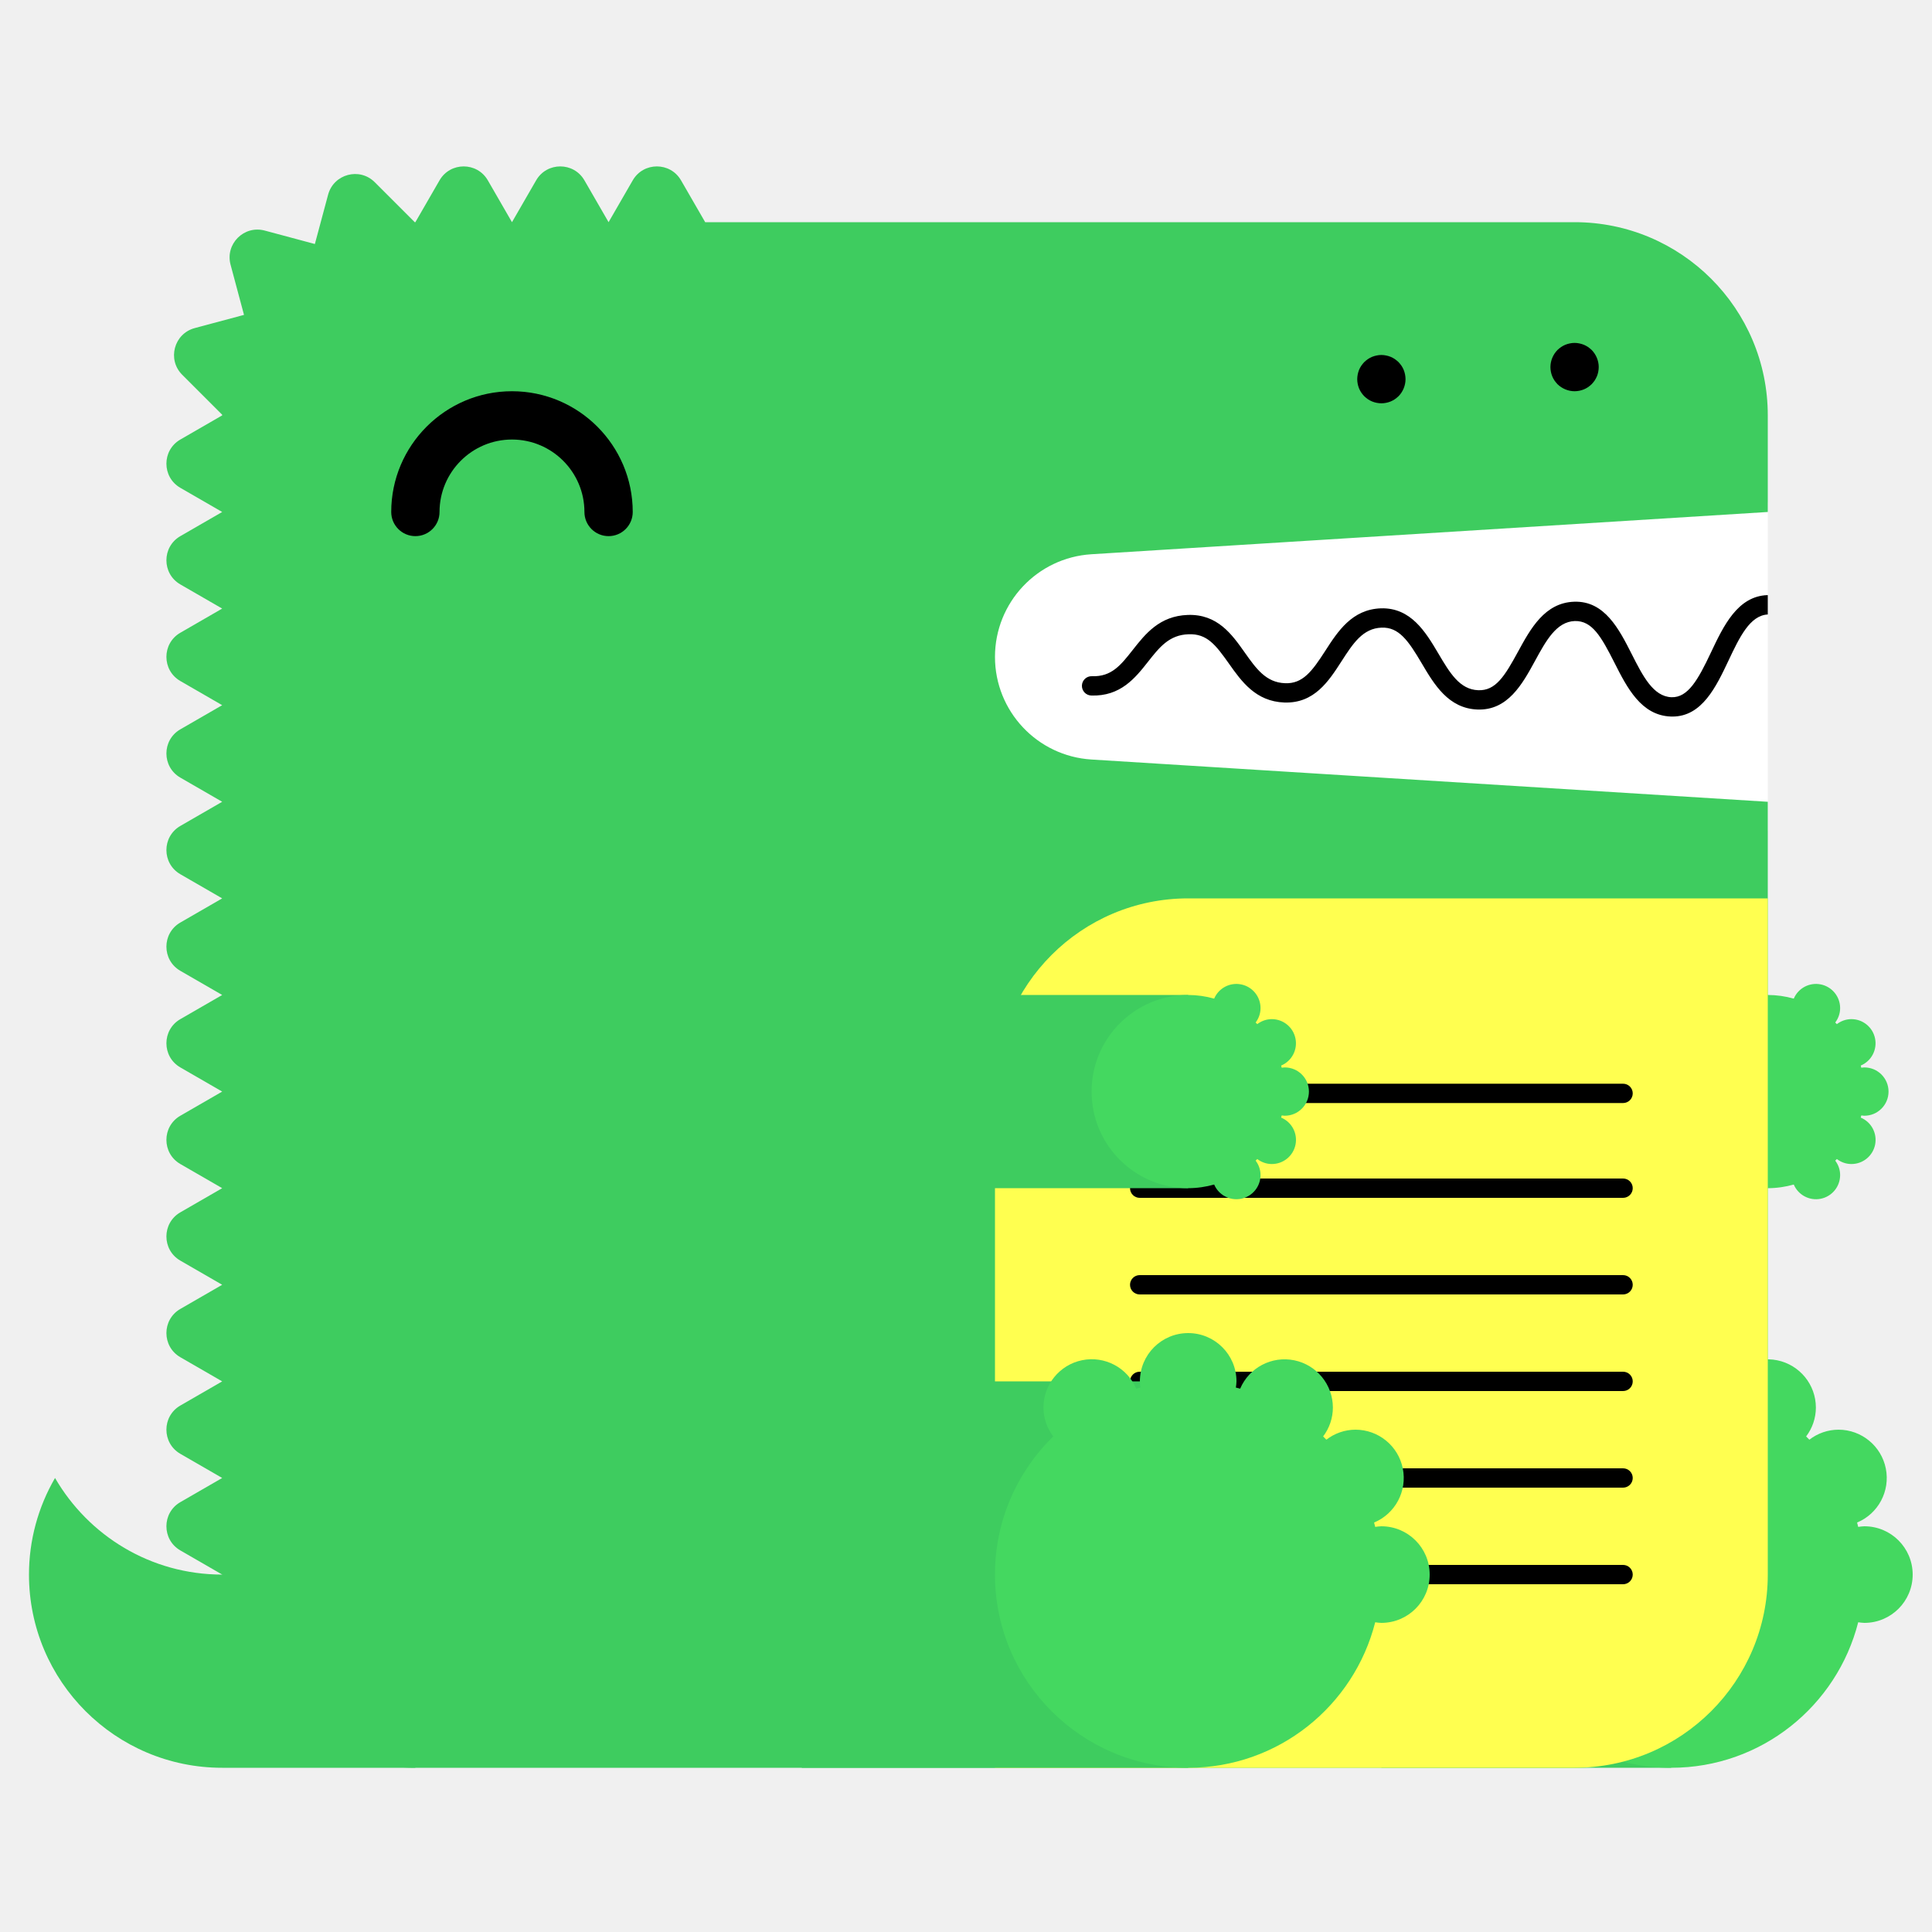
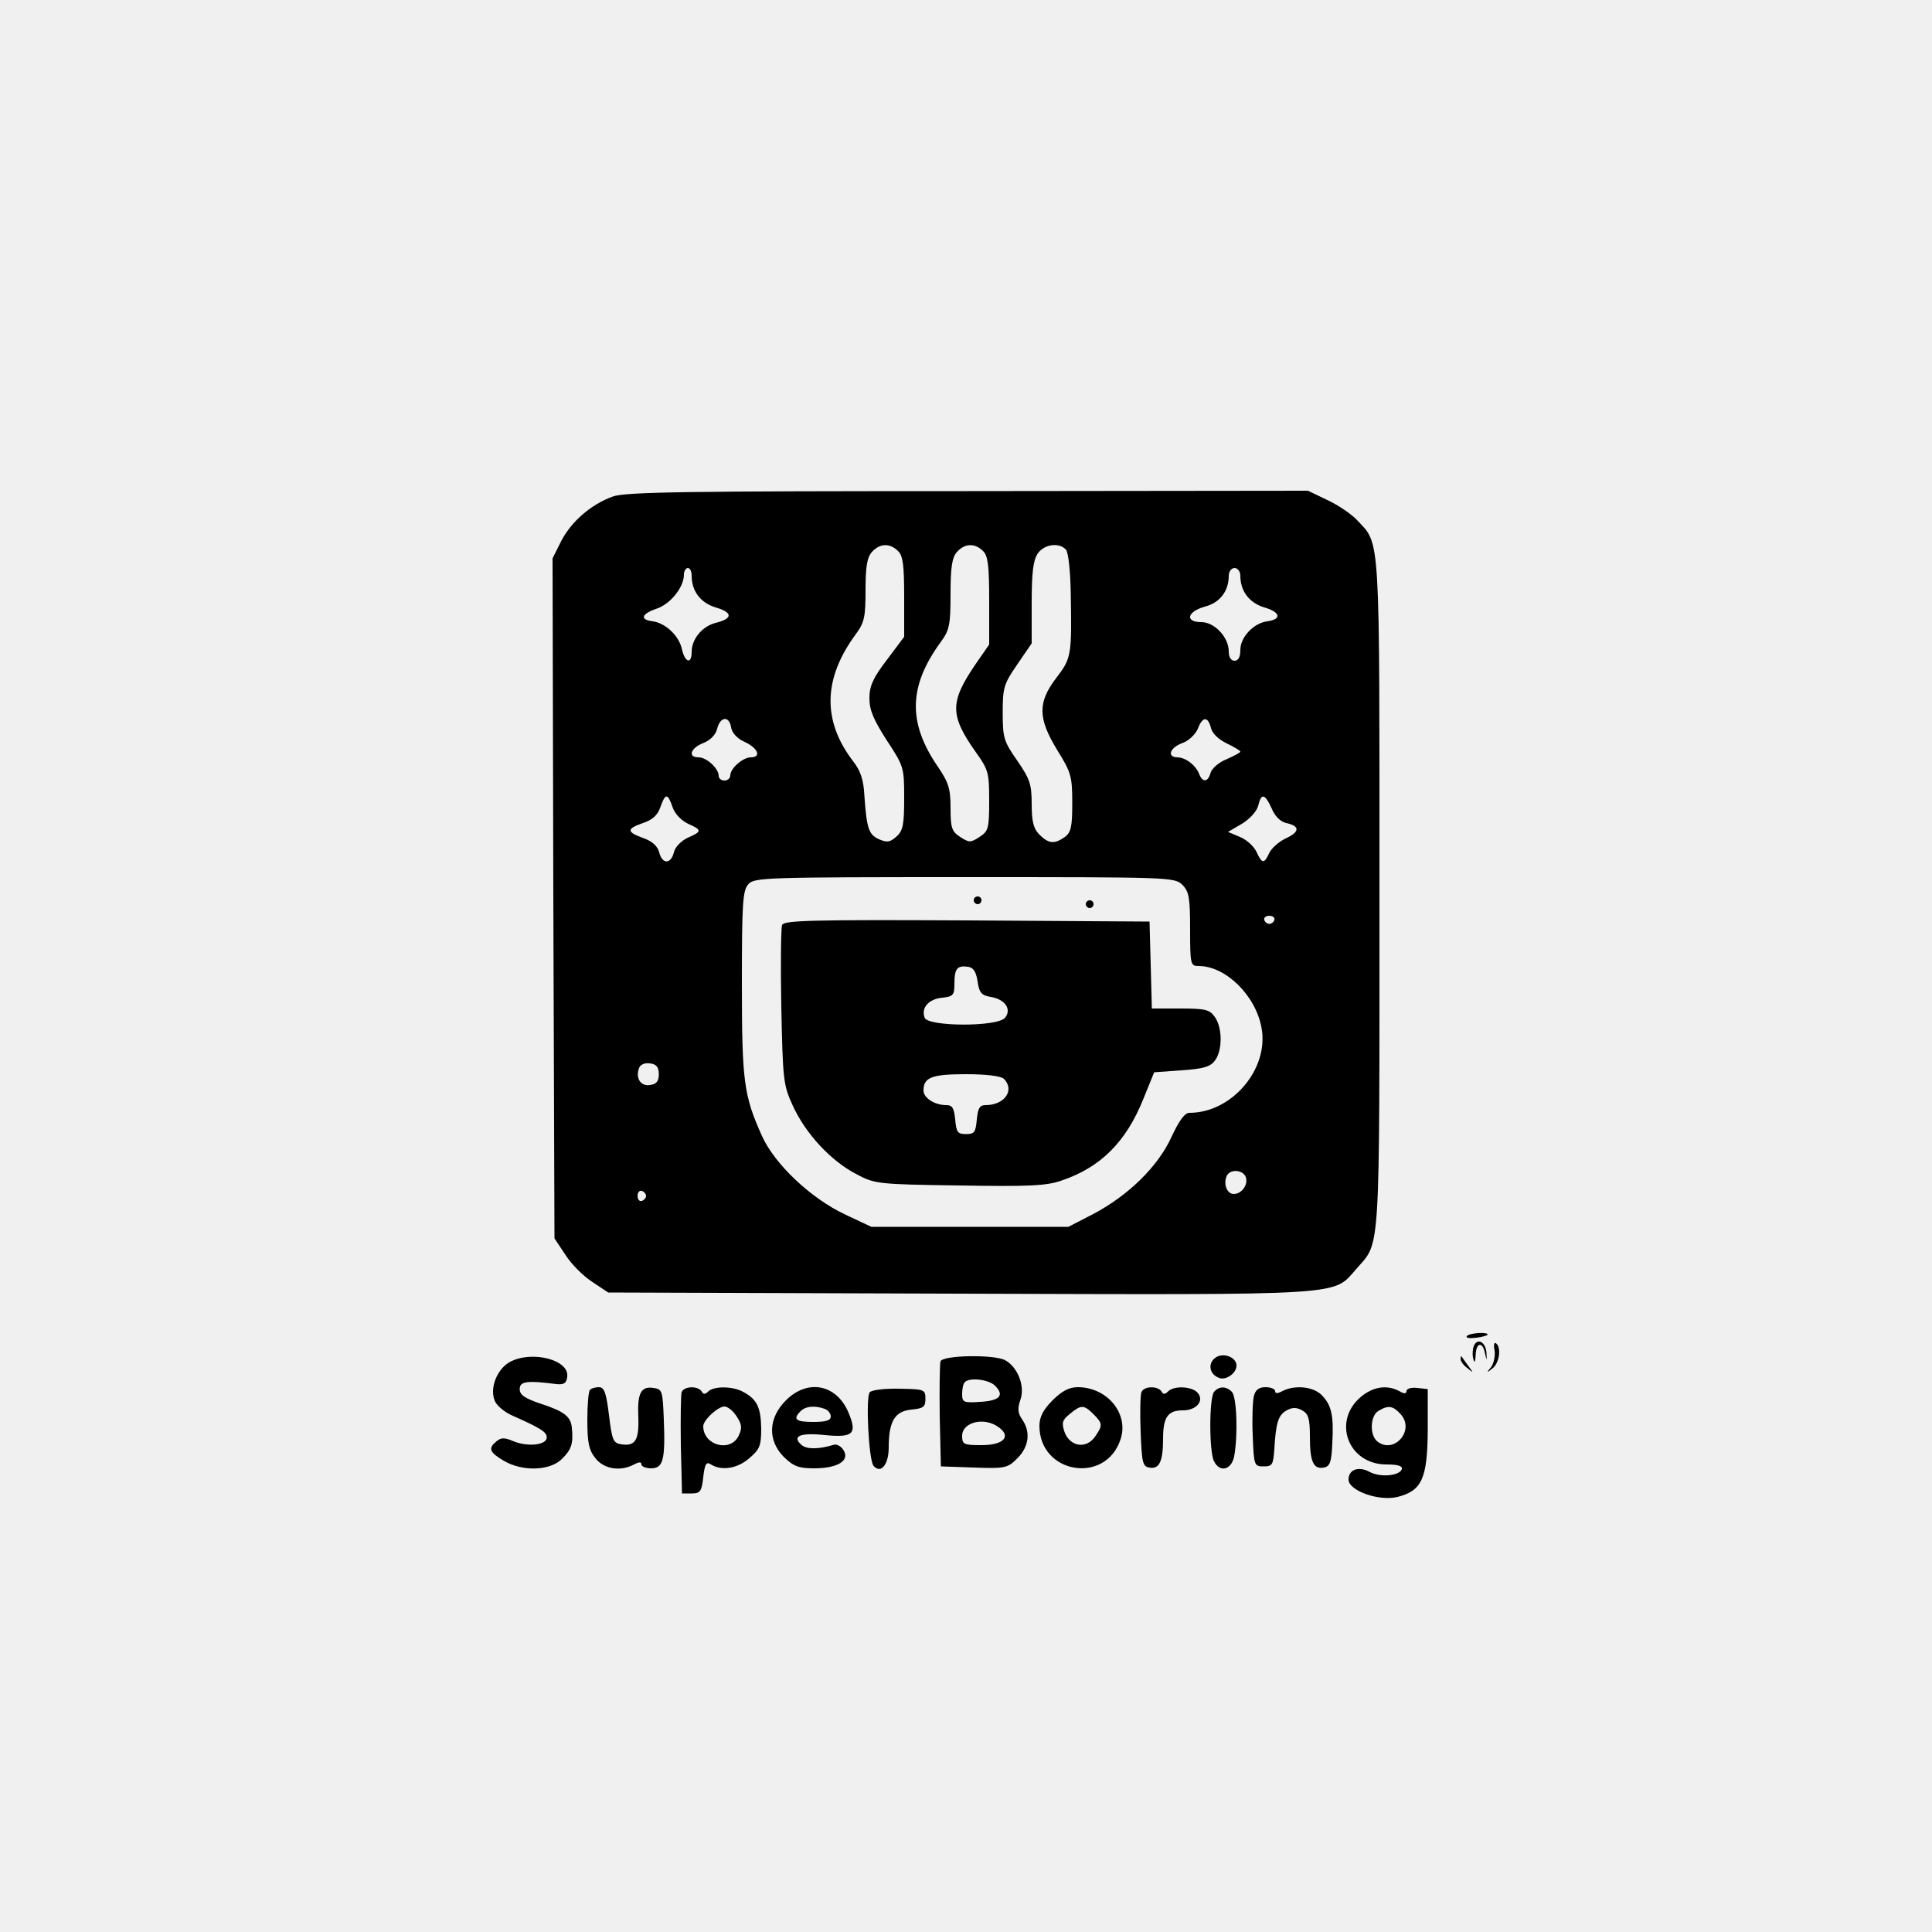
- <svg xmlns="http://www.w3.org/2000/svg" width="200" height="200" viewBox="0 0 200 200">
-   <g fill="none" fill-rule="evenodd">
-     <path fill="#FFF" d="M99 52h84v34H99z" />
-     <path d="M23 163c-7.398 0-13.843-4.027-17.303-10A19.886 19.886 0 0 0 3 163c0 11.046 8.954 20 20 20h20v-20H23z" fill="#3ECC5F" />
-     <path d="M112.98 57.376L183 53V43c0-11.046-8.954-20-20-20H73l-2.5-4.33c-1.112-1.925-3.889-1.925-5 0L63 23l-2.5-4.33c-1.111-1.925-3.889-1.925-5 0L53 23l-2.5-4.33c-1.111-1.925-3.889-1.925-5 0L43 23c-.022 0-.042.003-.065.003l-4.142-4.141c-1.57-1.571-4.252-.853-4.828 1.294l-1.369 5.104-5.192-1.392c-2.148-.575-4.111 1.389-3.535 3.536l1.39 5.193-5.102 1.367c-2.148.576-2.867 3.259-1.296 4.83l4.142 4.142c0 .021-.003.042-.003.064l-4.33 2.5c-1.925 1.111-1.925 3.889 0 5L23 53l-4.33 2.5c-1.925 1.111-1.925 3.889 0 5L23 63l-4.33 2.5c-1.925 1.111-1.925 3.889 0 5L23 73l-4.33 2.5c-1.925 1.111-1.925 3.889 0 5L23 83l-4.33 2.5c-1.925 1.111-1.925 3.889 0 5L23 93l-4.33 2.5c-1.925 1.111-1.925 3.889 0 5L23 103l-4.33 2.5c-1.925 1.111-1.925 3.889 0 5L23 113l-4.33 2.5c-1.925 1.111-1.925 3.889 0 5L23 123l-4.33 2.5c-1.925 1.111-1.925 3.889 0 5L23 133l-4.33 2.5c-1.925 1.111-1.925 3.889 0 5L23 143l-4.33 2.5c-1.925 1.111-1.925 3.889 0 5L23 153l-4.33 2.5c-1.925 1.111-1.925 3.889 0 5L23 163c0 11.046 8.954 20 20 20h120c11.046 0 20-8.954 20-20V83l-70.02-4.376A10.645 10.645 0 0 1 103 68c0-5.621 4.37-10.273 9.98-10.624" fill="#3ECC5F" />
-     <path fill="#3ECC5F" d="M143 183h30v-40h-30z" />
-     <path d="M193 158c-.219 0-.428.037-.639.064-.038-.15-.074-.301-.116-.451A5 5 0 0 0 190.32 148a4.96 4.96 0 0 0-3.016 1.036 26.531 26.531 0 0 0-.335-.336 4.955 4.955 0 0 0 1.011-2.987 5 5 0 0 0-9.599-1.959c-.148-.042-.297-.077-.445-.115.027-.211.064-.42.064-.639a5 5 0 0 0-5-5 5 5 0 0 0-5 5c0 .219.037.428.064.639-.148.038-.297.073-.445.115a4.998 4.998 0 0 0-9.599 1.959c0 1.125.384 2.151 1.011 2.987-3.717 3.632-6.031 8.693-6.031 14.3 0 11.046 8.954 20 20 20 9.339 0 17.16-6.41 19.361-15.064.211.027.42.064.639.064a5 5 0 0 0 5-5 5 5 0 0 0-5-5" fill="#44D860" />
-     <path fill="#3ECC5F" d="M153 123h30v-20h-30z" />
-     <path d="M193 115.5a2.5 2.5 0 1 0 0-5c-.109 0-.214.019-.319.032-.02-.075-.037-.15-.058-.225a2.501 2.501 0 0 0-.963-4.807c-.569 0-1.088.197-1.508.518a6.653 6.653 0 0 0-.168-.168c.314-.417.506-.931.506-1.494a2.5 2.5 0 0 0-4.8-.979A9.987 9.987 0 0 0 183 103c-5.522 0-10 4.478-10 10s4.478 10 10 10c.934 0 1.833-.138 2.69-.377a2.5 2.5 0 0 0 4.8-.979c0-.563-.192-1.077-.506-1.494.057-.055.113-.111.168-.168.42.321.939.518 1.508.518a2.5 2.5 0 0 0 .963-4.807c.021-.074.038-.15.058-.225.105.013.21.032.319.032" fill="#44D860" />
-     <path d="M63 55.5a2.5 2.5 0 0 1-2.5-2.5c0-4.136-3.364-7.5-7.5-7.5s-7.5 3.364-7.5 7.5a2.5 2.5 0 1 1-5 0c0-6.893 5.607-12.5 12.5-12.5S65.5 46.107 65.5 53a2.5 2.5 0 0 1-2.5 2.5" fill="#000" />
-     <path d="M103 183h60c11.046 0 20-8.954 20-20V93h-60c-11.046 0-20 8.954-20 20v70z" fill="#FFFF50" />
-     <path d="M168.02 124h-50.04a1 1 0 1 1 0-2h50.04a1 1 0 1 1 0 2m0 20h-50.04a1 1 0 1 1 0-2h50.04a1 1 0 1 1 0 2m0 20h-50.04a1 1 0 1 1 0-2h50.04a1 1 0 1 1 0 2m0-49.814h-50.04a1 1 0 1 1 0-2h50.04a1 1 0 1 1 0 2m0 19.814h-50.04a1 1 0 1 1 0-2h50.04a1 1 0 1 1 0 2m0 20h-50.04a1 1 0 1 1 0-2h50.04a1 1 0 1 1 0 2M183 61.611c-.012 0-.022-.006-.034-.005-3.09.105-4.552 3.196-5.842 5.923-1.346 2.85-2.387 4.703-4.093 4.647-1.889-.068-2.969-2.202-4.113-4.46-1.314-2.594-2.814-5.536-5.963-5.426-3.046.104-4.513 2.794-5.807 5.167-1.377 2.528-2.314 4.065-4.121 3.994-1.927-.07-2.951-1.805-4.136-3.813-1.321-2.236-2.848-4.75-5.936-4.664-2.994.103-4.465 2.385-5.763 4.4-1.373 2.13-2.335 3.428-4.165 3.351-1.973-.07-2.992-1.51-4.171-3.177-1.324-1.873-2.816-3.993-5.895-3.89-2.928.1-4.399 1.97-5.696 3.618-1.232 1.564-2.194 2.802-4.229 2.724a1 1 0 0 0-.072 2c3.017.101 4.545-1.8 5.872-3.487 1.177-1.496 2.193-2.787 4.193-2.855 1.926-.082 2.829 1.115 4.195 3.045 1.297 1.834 2.769 3.914 5.731 4.021 3.103.104 4.596-2.215 5.918-4.267 1.182-1.834 2.202-3.417 4.15-3.484 1.793-.067 2.769 1.35 4.145 3.681 1.297 2.197 2.766 4.686 5.787 4.796 3.125.108 4.634-2.62 5.949-5.035 1.139-2.088 2.214-4.06 4.119-4.126 1.793-.042 2.728 1.595 4.111 4.33 1.292 2.553 2.757 5.445 5.825 5.556l.169.003c3.064 0 4.518-3.075 5.805-5.794 1.139-2.41 2.217-4.68 4.067-4.773v-2z" fill="#000" />
-     <path fill="#3ECC5F" d="M83 183h40v-40H83z" />
-     <path d="M143 158c-.219 0-.428.037-.639.064-.038-.15-.074-.301-.116-.451A5 5 0 0 0 140.32 148a4.96 4.96 0 0 0-3.016 1.036 26.531 26.531 0 0 0-.335-.336 4.955 4.955 0 0 0 1.011-2.987 5 5 0 0 0-9.599-1.959c-.148-.042-.297-.077-.445-.115.027-.211.064-.42.064-.639a5 5 0 0 0-5-5 5 5 0 0 0-5 5c0 .219.037.428.064.639-.148.038-.297.073-.445.115a4.998 4.998 0 0 0-9.599 1.959c0 1.125.384 2.151 1.011 2.987-3.717 3.632-6.031 8.693-6.031 14.3 0 11.046 8.954 20 20 20 9.339 0 17.16-6.41 19.361-15.064.211.027.42.064.639.064a5 5 0 0 0 5-5 5 5 0 0 0-5-5" fill="#44D860" />
-     <path fill="#3ECC5F" d="M83 123h40v-20H83z" />
-     <path d="M133 115.5a2.5 2.5 0 1 0 0-5c-.109 0-.214.019-.319.032-.02-.075-.037-.15-.058-.225a2.501 2.501 0 0 0-.963-4.807c-.569 0-1.088.197-1.508.518a6.653 6.653 0 0 0-.168-.168c.314-.417.506-.931.506-1.494a2.5 2.5 0 0 0-4.8-.979A9.987 9.987 0 0 0 123 103c-5.522 0-10 4.478-10 10s4.478 10 10 10c.934 0 1.833-.138 2.69-.377a2.5 2.5 0 0 0 4.8-.979c0-.563-.192-1.077-.506-1.494.057-.055.113-.111.168-.168.42.321.939.518 1.508.518a2.5 2.5 0 0 0 .963-4.807c.021-.074.038-.15.058-.225.105.013.21.032.319.032" fill="#44D860" />
-     <path d="M143 41.75c-.16 0-.33-.02-.49-.05a2.52 2.52 0 0 1-.47-.14c-.15-.06-.29-.14-.431-.23-.13-.09-.259-.2-.38-.31-.109-.12-.219-.24-.309-.38s-.17-.28-.231-.43a2.619 2.619 0 0 1-.189-.96c0-.16.02-.33.05-.49.03-.16.08-.31.139-.47.061-.15.141-.29.231-.43.09-.13.2-.26.309-.38.121-.11.25-.22.38-.31.141-.09.281-.17.431-.23.149-.06.31-.11.47-.14.32-.07.65-.07.98 0 .159.03.32.08.47.14.149.06.29.14.43.23.13.09.259.2.38.31.11.12.22.25.31.38.09.14.17.28.23.43.06.16.11.31.14.47.029.16.05.33.05.49 0 .66-.271 1.31-.73 1.77-.121.11-.25.22-.38.31-.14.09-.281.17-.43.23a2.565 2.565 0 0 1-.96.19m20-1.25c-.66 0-1.3-.27-1.771-.73a3.802 3.802 0 0 1-.309-.38c-.09-.14-.17-.28-.231-.43a2.619 2.619 0 0 1-.189-.96c0-.66.27-1.3.729-1.77.121-.11.25-.22.38-.31.141-.09.281-.17.431-.23.149-.06.31-.11.47-.14.32-.07.66-.07.98 0 .159.03.32.08.47.14.149.06.29.14.43.23.13.09.259.2.38.31.459.47.73 1.11.73 1.77 0 .16-.021.33-.05.49-.03.16-.08.32-.14.47-.07.15-.14.29-.23.43-.09.13-.2.26-.31.38-.121.11-.25.22-.38.31-.14.09-.281.17-.43.23a2.565 2.565 0 0 1-.96.19" fill="#000" />
+ <svg xmlns="http://www.w3.org/2000/svg" version="1.0" width="500pt" height="500pt" viewBox="0 0 500 500" preserveAspectRatio="xMidYMid meet">
+   <g transform="translate(0,500) scale(0.1,-0.1)" fill="#000000" stroke="none">
+     <path d="M1586 3715 c-56 -20 -108 -65 -134 -116 l-22 -44 2 -880 3 -880 28 -42 c15 -24 46 -55 69 -70 l42 -28 910 -3 c1015 -3 964 -6 1027 65 62 71 59 22 59 968 0 947 3 904 -58 969 -15 16 -49 39 -77 52 l-50 24 -880 -1 c-722 0 -887 -2 -919 -14z m738 -141 c13 -12 16 -38 16 -119 l0 -103 -45 -60 c-36 -47 -45 -68 -45 -99 0 -31 11 -56 45 -109 44 -67 45 -70 45 -149 0 -69 -3 -85 -20 -100 -17 -15 -24 -16 -45 -7 -27 12 -32 28 -38 113 -2 41 -10 65 -30 90 -79 104 -77 213 8 328 22 30 25 44 25 114 0 61 4 85 17 99 20 22 46 23 67 2z m220 0 c13 -12 16 -39 16 -129 l0 -113 -36 -52 c-66 -97 -66 -131 1 -226 33 -46 35 -54 35 -126 0 -72 -2 -79 -25 -94 -23 -15 -27 -15 -50 0 -22 14 -25 24 -25 75 0 50 -5 66 -33 107 -78 114 -76 208 8 323 22 30 25 44 25 124 0 70 4 95 17 109 20 22 46 23 67 2z m215 3 c6 -8 11 -56 12 -108 3 -165 2 -172 -37 -223 -49 -64 -48 -105 2 -187 36 -58 39 -68 39 -137 0 -61 -3 -76 -19 -88 -27 -19 -42 -18 -66 6 -15 15 -20 33 -20 79 0 52 -5 65 -37 112 -35 50 -38 59 -38 125 0 65 3 74 38 125 l37 54 0 105 c0 79 4 111 16 128 17 24 56 29 73 9z m-969 -67 c0 -40 23 -70 62 -82 45 -13 45 -29 0 -40 -35 -9 -62 -42 -62 -75 0 -33 -17 -28 -25 6 -7 35 -42 68 -75 73 -35 4 -31 19 10 33 35 12 70 55 70 88 0 9 5 17 10 17 6 0 10 -9 10 -20z m1420 0 c0 -40 23 -70 62 -82 42 -12 46 -31 7 -36 -35 -5 -69 -41 -69 -74 0 -18 -5 -28 -15 -28 -9 0 -15 9 -15 24 0 37 -37 76 -71 76 -43 0 -37 27 9 40 39 10 62 40 62 80 0 11 7 20 15 20 8 0 15 -9 15 -20z m-1318 -392 c2 -14 15 -29 35 -38 35 -16 44 -40 16 -40 -20 0 -53 -28 -53 -47 0 -7 -7 -13 -15 -13 -8 0 -15 5 -15 12 0 19 -31 48 -52 48 -29 0 -21 24 12 37 18 7 32 21 36 37 8 32 31 34 36 4z m1242 -2 c3 -14 20 -30 41 -40 19 -9 35 -19 35 -21 0 -3 -16 -11 -36 -20 -20 -8 -38 -24 -41 -35 -7 -25 -21 -26 -30 -2 -9 22 -34 41 -55 42 -29 0 -21 25 12 37 17 6 34 23 40 37 12 32 26 33 34 2z m-1393 -206 c6 -17 23 -34 40 -42 36 -16 36 -20 -1 -36 -17 -8 -33 -24 -36 -38 -8 -31 -30 -31 -38 0 -4 16 -18 29 -41 37 -44 16 -44 24 -1 39 24 8 38 20 45 41 13 37 19 37 32 -1z m1550 -2 c8 -20 23 -35 38 -38 36 -8 35 -23 -2 -40 -17 -8 -36 -25 -42 -37 -13 -29 -19 -29 -33 2 -7 15 -26 32 -43 39 l-31 13 36 21 c20 12 38 32 42 46 8 34 17 33 35 -6z m-231 -198 c17 -17 20 -33 20 -115 0 -91 1 -95 22 -95 70 0 148 -76 163 -161 19 -106 -77 -219 -187 -219 -12 0 -27 -21 -46 -62 -35 -77 -112 -152 -203 -200 l-64 -33 -255 0 -255 0 -68 32 c-89 42 -182 130 -215 203 -47 105 -52 140 -52 394 0 209 2 242 17 258 15 17 46 18 560 18 530 0 543 0 563 -20z m238 -91 c-2 -6 -8 -10 -13 -10 -5 0 -11 4 -13 10 -2 6 4 11 13 11 9 0 15 -5 13 -11z m-1593 -399 c0 -18 -6 -26 -23 -28 -24 -4 -38 18 -28 44 3 9 15 14 28 12 17 -2 23 -10 23 -28z m1519 -266 c7 -19 -10 -44 -31 -44 -17 0 -27 24 -19 45 7 20 42 19 50 -1z m-1552 -49 c0 -5 -5 -11 -11 -13 -6 -2 -11 4 -11 13 0 9 5 15 11 13 6 -2 11 -8 11 -13z" />
+     <path d="M2520 2670 c0 -5 5 -10 10 -10 6 0 10 5 10 10 0 6 -4 10 -10 10 -5 0 -10 -4 -10 -10z" />
+     <path d="M2810 2660 c0 -5 5 -10 10 -10 6 0 10 5 10 10 0 6 -4 10 -10 10 -5 0 -10 -4 -10 -10z" />
+     <path d="M2024 2606 c-3 -9 -4 -104 -2 -213 4 -188 5 -201 30 -255 33 -72 98 -142 163 -176 49 -26 54 -27 268 -30 180 -3 226 -1 265 13 100 34 166 99 211 211 l28 69 71 5 c56 4 74 9 86 25 20 26 20 85 0 113 -13 19 -24 22 -89 22 l-74 0 -3 113 -3 112 -473 3 c-408 2 -473 0 -478 -12z m506 -146 c4 -29 10 -36 34 -40 37 -6 55 -32 37 -54 -20 -24 -199 -23 -208 0 -10 26 11 49 46 52 28 3 31 7 31 36 0 39 7 48 35 44 14 -2 21 -12 25 -38z m68 -252 c29 -29 2 -68 -47 -68 -16 0 -20 -8 -23 -37 -3 -33 -6 -38 -28 -38 -22 0 -25 5 -28 38 -3 29 -7 37 -23 37 -31 0 -59 19 -59 38 0 34 22 42 110 42 54 0 91 -5 98 -12z" />
+     <path d="M3796 1542 c-3 -5 8 -6 25 -4 16 2 29 6 29 8 0 8 -49 4 -54 -4z" />
+     <path d="M3814 1516 c-3 -8 -4 -23 -1 -33 3 -12 5 -8 6 10 1 33 18 36 24 5 5 -21 5 -21 4 1 -2 28 -24 40 -33 17z" />
+     <path d="M3868 1505 c2 -14 -2 -33 -9 -43 -13 -15 -12 -16 4 -3 18 14 23 56 8 65 -4 3 -6 -6 -3 -19z" />
+     <path d="M3145 1486 c-20 -15 -15 -43 10 -52 18 -7 45 12 45 32 0 22 -35 35 -55 20z" />
+     <path d="M1319 1475 c-32 -18 -52 -66 -39 -99 4 -13 26 -31 47 -40 72 -32 88 -42 88 -56 0 -20 -49 -25 -86 -10 -23 10 -32 10 -44 0 -22 -18 -19 -28 18 -50 48 -29 121 -27 152 5 24 24 29 39 25 80 -3 29 -19 42 -80 62 -42 14 -55 23 -55 38 0 20 18 23 95 13 19 -2 26 2 28 19 6 44 -92 69 -149 38z" />
+     <path d="M2434 1477 c-2 -7 -3 -71 -2 -143 l3 -129 86 -3 c81 -3 87 -1 112 24 30 30 35 68 12 101 -11 16 -12 28 -4 51 12 35 -7 84 -40 102 -29 15 -160 13 -167 -3z m141 -63 c25 -25 13 -39 -38 -42 -44 -3 -47 -1 -47 21 0 13 3 27 7 30 12 13 62 7 78 -9z m10 -108 c33 -24 12 -46 -45 -46 -46 0 -50 2 -50 24 0 36 58 50 95 22z" />
+     <path d="M3780 1483 c0 -6 8 -17 18 -24 16 -13 16 -13 2 6 -8 11 -16 22 -17 24 -2 2 -3 0 -3 -6z" />
+     <path d="M1527 1403 c-4 -3 -7 -39 -7 -78 0 -58 4 -78 21 -99 22 -28 64 -35 100 -16 13 7 19 7 19 0 0 -5 11 -10 25 -10 31 0 37 21 33 125 -3 76 -4 80 -27 83 -32 5 -42 -13 -39 -76 2 -59 -8 -75 -43 -70 -22 3 -25 10 -33 76 -7 57 -12 72 -26 72 -9 0 -20 -3 -23 -7z" />
+     <path d="M1764 1397 c-2 -7 -3 -69 -2 -138 l3 -124 25 0 c22 0 26 5 30 42 4 35 8 41 20 33 27 -17 68 -11 99 16 27 23 31 32 31 77 -1 55 -11 76 -47 95 -27 15 -76 15 -90 1 -8 -8 -13 -8 -17 0 -10 15 -46 14 -52 -2z m142 -62 c14 -21 15 -31 6 -50 -21 -45 -92 -26 -92 24 0 16 38 51 55 51 8 0 22 -11 31 -25z" />
+     <path d="M2034 1376 c-46 -46 -48 -104 -5 -147 25 -24 38 -29 78 -29 61 0 93 20 76 47 -6 10 -17 16 -25 14 -39 -12 -70 -12 -83 -1 -27 23 -5 33 60 26 73 -7 84 3 61 58 -31 74 -106 88 -162 32z m100 -22 c9 -3 16 -12 16 -20 0 -10 -13 -14 -45 -14 -46 0 -54 7 -33 28 13 13 37 15 62 6z" />
+     <path d="M2251 1397 c-11 -11 -3 -177 10 -191 19 -21 39 4 39 48 0 68 16 94 59 98 31 3 36 7 36 28 0 24 -3 25 -67 26 -37 1 -71 -3 -77 -9z" />
+     <path d="M2724 1376 c-24 -24 -34 -43 -34 -66 0 -124 171 -153 210 -35 22 66 -34 135 -111 135 -22 0 -41 -10 -65 -34z m106 -36 c24 -24 24 -29 4 -58 -23 -33 -65 -26 -79 12 -8 24 -6 31 14 47 29 24 36 24 61 -1z" />
+     <path d="M2954 1397 c-3 -8 -4 -54 -2 -103 3 -78 5 -89 22 -92 26 -5 36 15 36 74 0 56 12 74 51 74 35 0 56 24 39 45 -14 17 -61 20 -77 4 -8 -8 -13 -8 -17 0 -10 15 -46 14 -52 -2z" />
+     <path d="M3142 1398 c-13 -16 -13 -156 0 -180 15 -30 45 -22 52 13 10 53 7 154 -6 167 -15 15 -33 15 -46 0z" />
+     <path d="M3245 1387 c-3 -12 -5 -58 -3 -102 3 -78 4 -80 28 -80 23 0 25 4 28 45 4 68 10 88 32 100 14 8 26 8 40 0 16 -9 20 -21 20 -68 0 -65 9 -85 36 -80 16 3 20 14 22 63 4 72 -2 99 -28 125 -22 22 -70 26 -101 10 -13 -7 -19 -7 -19 0 0 5 -11 10 -25 10 -17 0 -26 -7 -30 -23z" />
+     <path d="M3522 1385 c-75 -63 -33 -175 66 -175 30 0 42 -4 40 -12 -6 -18 -57 -22 -84 -7 -28 15 -54 6 -54 -20 0 -29 79 -57 127 -45 63 16 77 48 78 172 l0 107 -27 3 c-16 2 -28 -2 -28 -8 0 -7 -6 -8 -19 0 -32 17 -68 11 -99 -15z m103 -45 c38 -42 -18 -105 -61 -70 -20 17 -18 67 4 79 25 15 37 13 57 -9z" />
  </g>
</svg>
